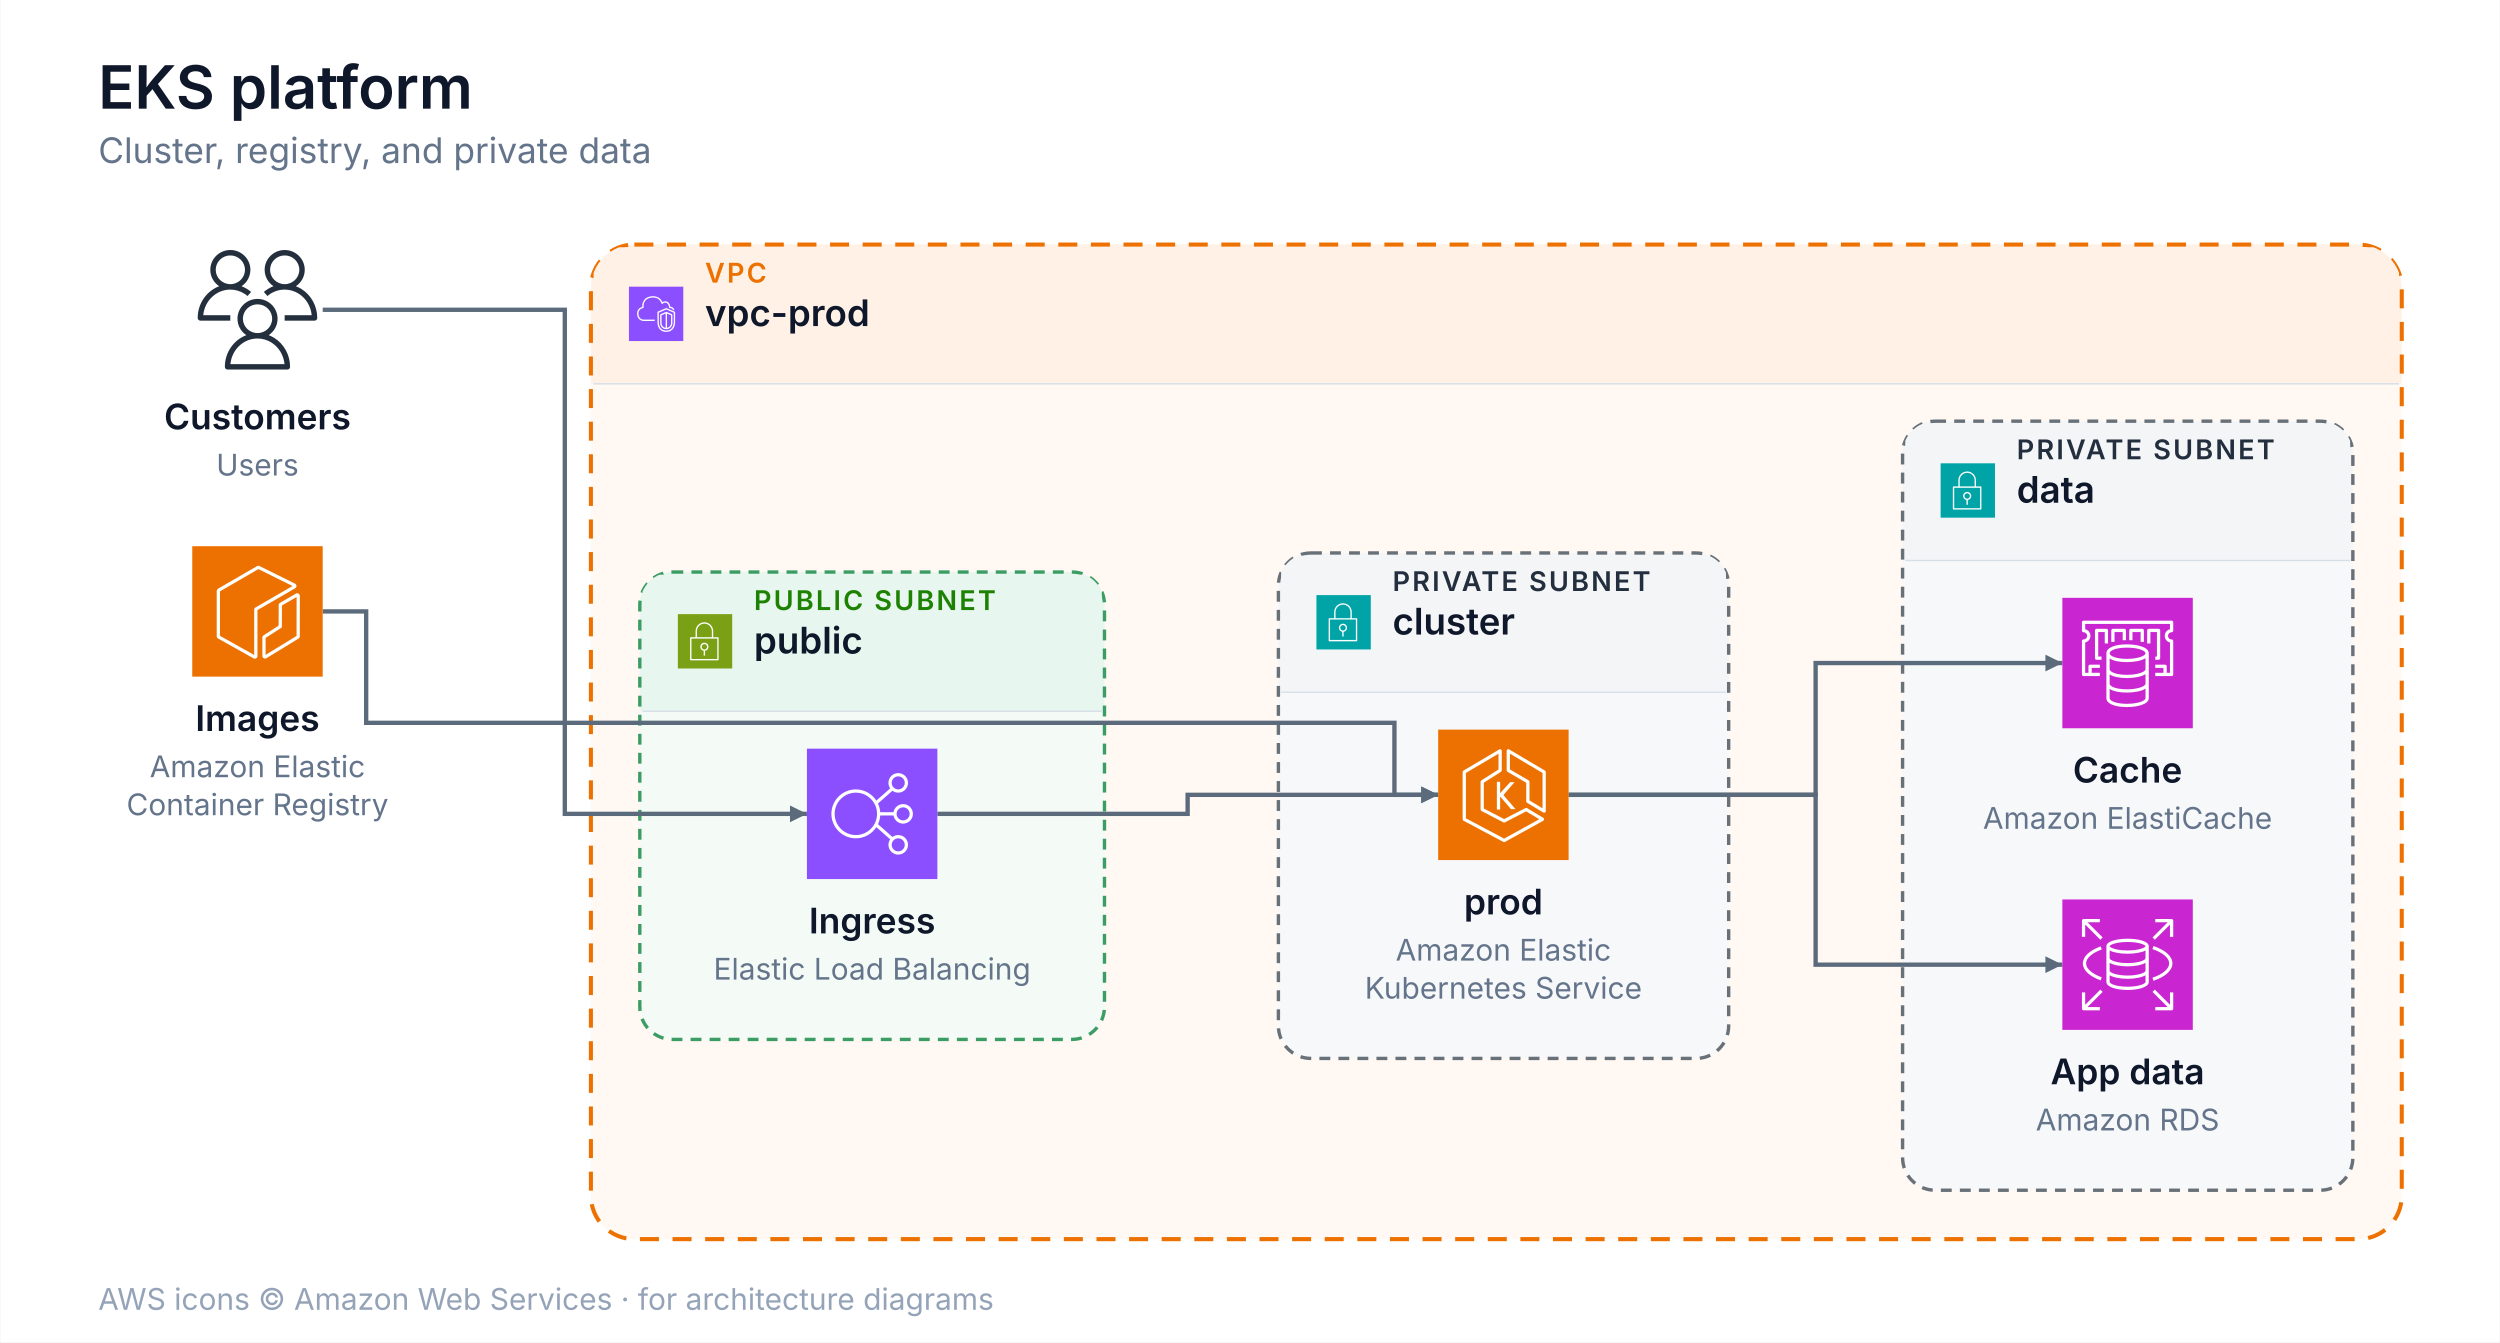
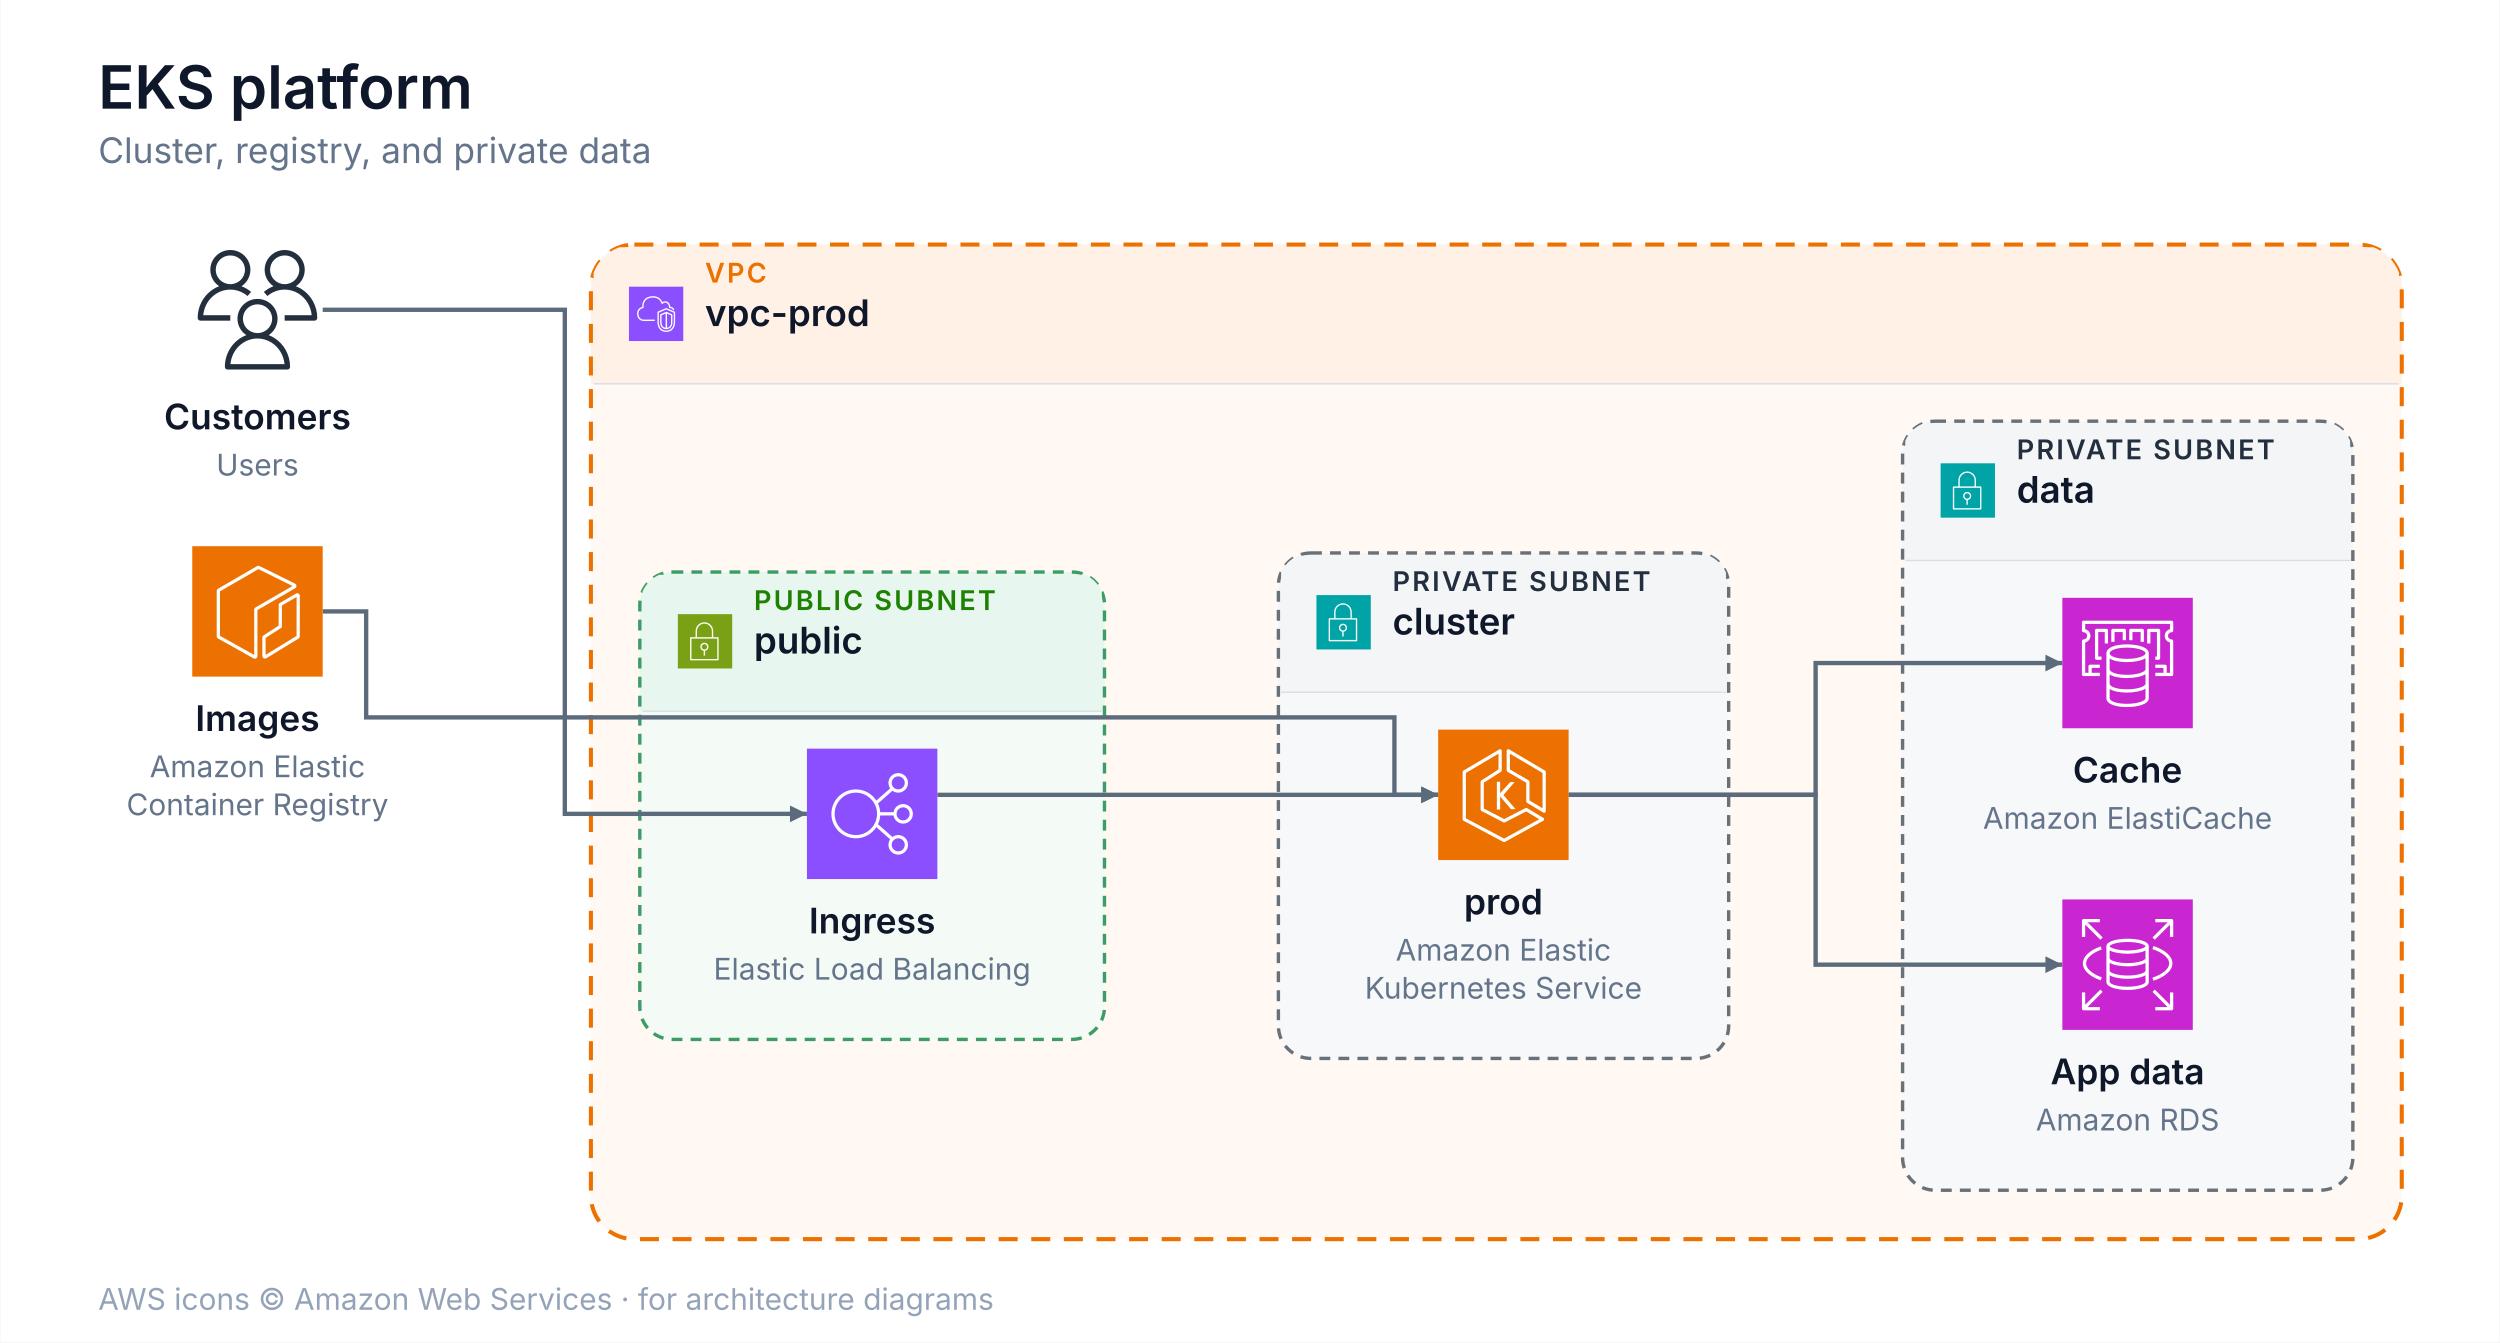
<svg xmlns="http://www.w3.org/2000/svg" width="920" height="494" viewBox="0 0 919.7 494.0" role="img" text-rendering="optimizeLegibility">
  <rect width="100%" height="100%" fill="#FFFFFF" />
  <defs>
    <marker id="arrow-5C6B7C" viewBox="0 0 10 10" refX="8.6" refY="5" markerWidth="8" markerHeight="8" orient="auto-start-reverse" markerUnits="userSpaceOnUse">
      <path d="M0.8 1.15 L8.6 5 L0.8 8.85 Z" fill="#5C6B7C" />
    </marker>
    <clipPath id="clip1">
      <rect x="217.3" y="90.0" width="666.4" height="366.0" rx="16" />
    </clipPath>
    <clipPath id="clip2">
      <rect x="235.3" y="210.5" width="171.0" height="172.0" rx="12" />
    </clipPath>
    <clipPath id="clip3">
      <rect x="470.3" y="203.5" width="165.7" height="186.0" rx="12" />
    </clipPath>
    <clipPath id="clip4">
      <rect x="700.0" y="155.0" width="165.7" height="283.0" rx="12" />
    </clipPath>
  </defs>
  <g clip-path="url(#clip1)">
    <rect x="217.3" y="90.0" width="666.4" height="366.0" fill="#FFF8F3" />
    <rect x="217.3" y="90.0" width="666.4" height="51.0" fill="#FFF1E6" />
  </g>
  <rect x="217.3" y="90.0" width="666.4" height="366.0" rx="16" ry="16" fill="none" stroke="#ED7100" stroke-width="1.5" stroke-dasharray="7 5" />
  <line x1="218.3" y1="141.0" x2="882.7" y2="141.0" stroke="#D6DEE8" stroke-width="1" />
  <g clip-path="url(#clip2)">
    <rect x="235.3" y="210.5" width="171.0" height="172.0" fill="#F4FBF7" />
    <rect x="235.3" y="210.5" width="171.0" height="51.0" fill="#E7F6EE" />
  </g>
  <rect x="235.3" y="210.5" width="171.0" height="172.0" rx="12" ry="12" fill="none" stroke="#3C9D64" stroke-width="1.25" stroke-dasharray="4 3" />
  <line x1="236.3" y1="261.5" x2="405.3" y2="261.5" stroke="#D6DEE8" stroke-width="1" />
  <g clip-path="url(#clip3)">
    <rect x="470.3" y="203.5" width="165.7" height="186.0" fill="#F7F8FA" />
    <rect x="470.3" y="203.5" width="165.7" height="51.0" fill="#F4F5F7" />
  </g>
  <rect x="470.3" y="203.5" width="165.7" height="186.0" rx="12" ry="12" fill="none" stroke="#687078" stroke-width="1.25" stroke-dasharray="4 3" />
  <line x1="471.3" y1="254.5" x2="635.0" y2="254.5" stroke="#D6DEE8" stroke-width="1" />
  <g clip-path="url(#clip4)">
    <rect x="700.0" y="155.0" width="165.7" height="283.0" fill="#F7F8FA" />
    <rect x="700.0" y="155.0" width="165.7" height="51.0" fill="#F4F5F7" />
  </g>
  <rect x="700.0" y="155.0" width="165.7" height="283.0" rx="12" ry="12" fill="none" stroke="#687078" stroke-width="1.25" stroke-dasharray="4 3" />
  <line x1="701.0" y1="206.0" x2="864.7" y2="206.0" stroke="#D6DEE8" stroke-width="1" />
-   <path d="M 118.6 114.0 L 134.6 114.0 L 207.7 114.0 L 207.7 299.5 L 280.8 299.5 L 296.8 299.5" fill="none" stroke="#5C6B7C" stroke-width="1.6" stroke-linecap="butt" stroke-linejoin="miter" marker-end="url(#arrow-5C6B7C)" />
-   <path d="M 344.8 299.5 L 360.8 299.5 L 436.9 299.5 L 436.9 292.5 L 513.1 292.5 L 529.1 292.5" fill="none" stroke="#5C6B7C" stroke-width="1.6" stroke-linecap="butt" stroke-linejoin="miter" marker-end="url(#arrow-5C6B7C)" />
-   <path d="M 118.6 225.0 L 134.6 225.0 L 134.6 266.0 L 513.0 266.0 L 513.0 292.5 L 529.1 292.5" fill="none" stroke="#5C6B7C" stroke-width="1.6" stroke-linecap="butt" stroke-linejoin="miter" marker-end="url(#arrow-5C6B7C)" />
-   <path d="M 577.1 292.5 L 593.1 292.5 L 668.0 292.5 L 668.0 244.0 L 742.8 244.0 L 758.8 244.0" fill="none" stroke="#5C6B7C" stroke-width="1.6" stroke-linecap="butt" stroke-linejoin="miter" marker-end="url(#arrow-5C6B7C)" />
-   <path d="M 577.1 292.5 L 593.1 292.5 L 668.0 292.5 L 668.0 355.0 L 742.8 355.0 L 758.8 355.0" fill="none" stroke="#5C6B7C" stroke-width="1.6" stroke-linecap="butt" stroke-linejoin="miter" marker-end="url(#arrow-5C6B7C)" />
+   <path d="M 118.6 114.0 L 207.7 114.0 L 207.7 299.5 L 296.8 299.5" fill="none" stroke="#5C6B7C" stroke-width="1.6" stroke-linecap="butt" stroke-linejoin="miter" marker-end="url(#arrow-5C6B7C)" />
+   <path d="M 344.8 292.5 L 529.1 292.5" fill="none" stroke="#5C6B7C" stroke-width="1.6" stroke-linecap="butt" stroke-linejoin="miter" marker-end="url(#arrow-5C6B7C)" />
+   <path d="M 118.6 225.0 L 134.6 225.0 L 134.6 264.0 L 513.0 264.0 L 513.0 292.5 L 529.1 292.5" fill="none" stroke="#5C6B7C" stroke-width="1.6" stroke-linecap="butt" stroke-linejoin="miter" marker-end="url(#arrow-5C6B7C)" />
+   <path d="M 577.1 292.5 L 668.0 292.5 L 668.0 244.0 L 758.8 244.0" fill="none" stroke="#5C6B7C" stroke-width="1.6" stroke-linecap="butt" stroke-linejoin="miter" marker-end="url(#arrow-5C6B7C)" />
+   <path d="M 577.1 292.5 L 668.0 292.5 L 668.0 355.0 L 758.8 355.0" fill="none" stroke="#5C6B7C" stroke-width="1.6" stroke-linecap="butt" stroke-linejoin="miter" marker-end="url(#arrow-5C6B7C)" />
  <g clip-path="url(#clip1)">
    <rect x="218.3" y="91.0" width="664.4" height="50.0" fill="#FFF1E6" />
  </g>
  <svg x="231.3" y="105.5" width="20.0" height="20.0" viewBox="0 0 40 40" preserveAspectRatio="xMidYMid meet" overflow="visible">
    <g id="g5Icon-Architecture-Group_32_Virtual-private-cloud-VPC_32" stroke="none" stroke-width="1" fill="none" fill-rule="evenodd">
      <rect id="g5Rectangle" fill="#8C4FFF" x="0" y="0" width="40" height="40" />
      <path d="M30.971,21.029 L28.027,19.766 L28.027,30.255 C30.572,29.903 30.959,27.287 30.975,27.168 L30.971,21.029 Z M27.027,30.269 L27.027,19.759 L23.992,21.032 L23.992,27.233 C24.005,27.287 24.437,30 27.027,30.269 L27.027,30.269 Z M27.333,18.547 C27.457,18.494 27.599,18.495 27.724,18.548 L31.668,20.24 C31.852,20.319 31.971,20.499 31.971,20.699 L31.971,27.233 C31.788,28.68 30.614,31.296 27.444,31.296 C24.369,31.296 23.19,28.684 22.996,27.302 L22.992,20.699 C22.992,20.498 23.113,20.316 23.298,20.238 L27.333,18.547 Z M32.983,19.184 L27.522,16.778 L21.992,19.105 L21.992,26.233 C21.991,26.275 21.938,29.101 23.649,30.856 C24.566,31.797 25.843,32.275 27.444,32.275 C29.046,32.275 30.331,31.796 31.263,30.853 C32.998,29.095 32.983,26.268 32.983,26.24 L32.983,19.184 Z M31.98,31.55 C30.853,32.694 29.326,33.275 27.444,33.275 C25.56,33.275 24.04,32.694 22.927,31.548 C20.922,29.485 20.988,26.351 20.992,26.219 L20.992,18.773 C20.992,18.572 21.112,18.39 21.297,18.312 L27.332,15.772 C27.459,15.72 27.603,15.719 27.728,15.776 L33.684,18.401 C33.866,18.481 33.983,18.66 33.983,18.858 L33.983,26.233 C33.985,26.358 34.01,29.488 31.98,31.55 L31.98,31.55 Z M10.992,24.236 L18.992,24.236 L18.992,25.236 L10.992,25.236 C8.181,25.236 6.181,23.22 6.013,20.22 C6.001,20.109 6,19.975 6,19.841 C6,17.332 7.318,15.618 9.817,14.862 C9.798,14.635 9.785,14.396 9.785,14.215 C9.785,11.299 11.362,8.77 13.802,7.77 C17.1,6.422 20.844,6.876 22.908,8.874 C23.653,9.598 24.232,10.416 24.668,11.359 C25.277,10.909 26.068,10.698 27.017,10.745 C28.797,10.835 30.166,12.458 30.45,14.752 C31.948,14.876 32.935,15.635 33.46,17.06 L32.523,17.406 C32.095,16.249 31.315,15.733 29.992,15.733 C29.727,15.733 29.508,15.527 29.492,15.263 C29.354,12.925 28.086,11.8 26.966,11.744 C26.021,11.691 25.321,11.963 24.887,12.535 C24.776,12.68 24.602,12.752 24.414,12.728 C24.234,12.7 24.082,12.577 24.019,12.405 C23.615,11.302 23.024,10.382 22.212,9.591 C20.424,7.861 17.122,7.492 14.181,8.696 C12.118,9.541 10.785,11.707 10.785,14.215 C10.785,14.488 10.82,14.911 10.851,15.174 C10.881,15.425 10.72,15.658 10.475,15.718 C8.169,16.29 7,17.677 7,19.841 C7,19.942 6.999,20.042 7.009,20.143 C7.15,22.638 8.712,24.236 10.992,24.236 L10.992,24.236 Z" id="g5Fill-1" fill="#FFFFFF" />
    </g>
  </svg>
  <text x="259.3" y="104.0" fill="#ED7100" font-family="&quot;Segoe UI&quot;, Inter, &quot;Helvetica Neue&quot;, Arial, sans-serif" font-size="10" font-weight="600" letter-spacing="0.08em">VPC</text>
  <text x="259.3" y="120.0" fill="#0F172A" font-family="&quot;Segoe UI&quot;, Inter, &quot;Helvetica Neue&quot;, Arial, sans-serif" font-size="13.5" font-weight="600">vpc-prod</text>
  <g clip-path="url(#clip2)">
    <rect x="236.3" y="211.5" width="169.0" height="50.0" fill="#E7F6EE" />
  </g>
  <svg x="249.3" y="226.0" width="20.0" height="20.0" viewBox="0 0 40 40" preserveAspectRatio="xMidYMid meet" overflow="visible">
    <g id="g6Icon-Architecture-Group_32_Public-subnet_32" stroke="none" stroke-width="1" fill="none" fill-rule="evenodd">
      <rect id="g6Rectangle" fill="#7AA116" x="0" y="0" width="40" height="40" />
      <path d="M19.536,22.049 C20.642,22.049 21.542,22.948 21.542,24.054 C21.542,25.16 20.642,26.06 19.536,26.06 C18.43,26.06 17.53,25.16 17.53,24.054 C17.53,22.948 18.43,22.049 19.536,22.049 L19.536,22.049 Z M19.012,27.007 L19.012,30.501 L20.012,30.501 L20.012,27.012 C21.442,26.782 22.542,25.549 22.542,24.054 C22.542,22.397 21.193,21.049 19.536,21.049 C17.879,21.049 16.53,22.397 16.53,24.054 C16.53,25.532 17.604,26.757 19.012,27.007 L19.012,27.007 Z M10,33.014 L29.012,33.014 L29.012,18 L10,18 L10,33.014 Z M14.046,12.484 C14.046,9.46 16.506,7 19.529,7 C22.553,7 25.012,9.46 25.012,12.484 L25.012,17 L14.046,17 L14.046,12.484 Z M29.512,17 L26.012,17 L26.012,12.484 C26.012,8.908 23.103,6 19.529,6 C15.954,6 13.046,8.908 13.046,12.484 L13.046,17 L9.5,17 C9.223,17 9,17.224 9,17.5 L9,33.514 C9,33.79 9.223,34.014 9.5,34.014 L29.512,34.014 C29.788,34.014 30.012,33.79 30.012,33.514 L30.012,17.5 C30.012,17.224 29.788,17 29.512,17 L29.512,17 Z" id="g6Fill-1" fill="#FFFFFF" />
    </g>
  </svg>
  <text x="277.3" y="224.5" fill="#1D8102" font-family="&quot;Segoe UI&quot;, Inter, &quot;Helvetica Neue&quot;, Arial, sans-serif" font-size="10" font-weight="600" letter-spacing="0.08em">PUBLIC SUBNET</text>
  <text x="277.3" y="240.5" fill="#0F172A" font-family="&quot;Segoe UI&quot;, Inter, &quot;Helvetica Neue&quot;, Arial, sans-serif" font-size="13.5" font-weight="600">public</text>
  <g clip-path="url(#clip3)">
    <rect x="471.3" y="204.5" width="163.7" height="50.0" fill="#F4F5F7" />
  </g>
  <svg x="484.3" y="219.0" width="20.0" height="20.0" viewBox="0 0 40 40" preserveAspectRatio="xMidYMid meet" overflow="visible">
    <g id="g7Icon-Architecture-Group_32_Private-subnet_32" stroke="none" stroke-width="1" fill="none" fill-rule="evenodd">
      <rect id="g7Rectangle" fill="#00A4A6" x="0" y="0" width="40" height="40" />
      <path d="M19.536,22.049 C20.642,22.049 21.542,22.948 21.542,24.054 C21.542,25.16 20.642,26.06 19.536,26.06 C18.43,26.06 17.53,25.16 17.53,24.054 C17.53,22.948 18.43,22.049 19.536,22.049 L19.536,22.049 Z M19.012,27.007 L19.012,30.501 L20.012,30.501 L20.012,27.012 C21.442,26.782 22.542,25.549 22.542,24.054 C22.542,22.397 21.193,21.049 19.536,21.049 C17.879,21.049 16.53,22.397 16.53,24.054 C16.53,25.532 17.604,26.757 19.012,27.007 L19.012,27.007 Z M10,33.014 L29.012,33.014 L29.012,18 L10,18 L10,33.014 Z M14.046,12.484 C14.046,9.46 16.506,7 19.529,7 C22.553,7 25.012,9.46 25.012,12.484 L25.012,17 L14.046,17 L14.046,12.484 Z M29.512,17 L26.012,17 L26.012,12.484 C26.012,8.908 23.103,6 19.529,6 C15.954,6 13.046,8.908 13.046,12.484 L13.046,17 L9.5,17 C9.223,17 9,17.224 9,17.5 L9,33.514 C9,33.79 9.223,34.014 9.5,34.014 L29.512,34.014 C29.788,34.014 30.012,33.79 30.012,33.514 L30.012,17.5 C30.012,17.224 29.788,17 29.512,17 L29.512,17 Z" id="g7Fill-1" fill="#FFFFFF" />
    </g>
  </svg>
  <text x="512.3" y="217.5" fill="#232F3E" font-family="&quot;Segoe UI&quot;, Inter, &quot;Helvetica Neue&quot;, Arial, sans-serif" font-size="10" font-weight="600" letter-spacing="0.08em">PRIVATE SUBNET</text>
  <text x="512.3" y="233.5" fill="#0F172A" font-family="&quot;Segoe UI&quot;, Inter, &quot;Helvetica Neue&quot;, Arial, sans-serif" font-size="13.5" font-weight="600">cluster</text>
  <g clip-path="url(#clip4)">
    <rect x="701.0" y="156.0" width="163.7" height="50.0" fill="#F4F5F7" />
  </g>
  <svg x="714.0" y="170.5" width="20.0" height="20.0" viewBox="0 0 40 40" preserveAspectRatio="xMidYMid meet" overflow="visible">
    <g id="g8Icon-Architecture-Group_32_Private-subnet_32" stroke="none" stroke-width="1" fill="none" fill-rule="evenodd">
      <rect id="g8Rectangle" fill="#00A4A6" x="0" y="0" width="40" height="40" />
      <path d="M19.536,22.049 C20.642,22.049 21.542,22.948 21.542,24.054 C21.542,25.16 20.642,26.06 19.536,26.06 C18.43,26.06 17.53,25.16 17.53,24.054 C17.53,22.948 18.43,22.049 19.536,22.049 L19.536,22.049 Z M19.012,27.007 L19.012,30.501 L20.012,30.501 L20.012,27.012 C21.442,26.782 22.542,25.549 22.542,24.054 C22.542,22.397 21.193,21.049 19.536,21.049 C17.879,21.049 16.53,22.397 16.53,24.054 C16.53,25.532 17.604,26.757 19.012,27.007 L19.012,27.007 Z M10,33.014 L29.012,33.014 L29.012,18 L10,18 L10,33.014 Z M14.046,12.484 C14.046,9.46 16.506,7 19.529,7 C22.553,7 25.012,9.46 25.012,12.484 L25.012,17 L14.046,17 L14.046,12.484 Z M29.512,17 L26.012,17 L26.012,12.484 C26.012,8.908 23.103,6 19.529,6 C15.954,6 13.046,8.908 13.046,12.484 L13.046,17 L9.5,17 C9.223,17 9,17.224 9,17.5 L9,33.514 C9,33.79 9.223,34.014 9.5,34.014 L29.512,34.014 C29.788,34.014 30.012,33.79 30.012,33.514 L30.012,17.5 C30.012,17.224 29.788,17 29.512,17 L29.512,17 Z" id="g8Fill-1" fill="#FFFFFF" />
    </g>
  </svg>
  <text x="742.0" y="169.0" fill="#232F3E" font-family="&quot;Segoe UI&quot;, Inter, &quot;Helvetica Neue&quot;, Arial, sans-serif" font-size="10" font-weight="600" letter-spacing="0.08em">PRIVATE SUBNET</text>
  <text x="742.0" y="185.0" fill="#0F172A" font-family="&quot;Segoe UI&quot;, Inter, &quot;Helvetica Neue&quot;, Arial, sans-serif" font-size="13.5" font-weight="600">data</text>
  <svg x="70.6" y="90.0" width="48.0" height="48.0" viewBox="0 0 48 48" preserveAspectRatio="xMidYMid meet" overflow="visible">
    <g id="n9Icon-Resource_General-Resource_Res_Users_48" stroke="none" stroke-width="1" fill="none" fill-rule="evenodd">
      <path d="M28.639,9.286 C28.639,6.371 31.052,4 34.019,4 C36.985,4 39.397,6.371 39.397,9.286 C39.397,12.201 36.985,14.572 34.019,14.572 C31.052,14.572 28.639,12.201 28.639,9.286 L28.639,9.286 Z M40.163,16.334 C39.516,15.932 38.833,15.6 38.128,15.333 C40.098,14.023 41.397,11.802 41.397,9.286 C41.397,5.269 38.087,2 34.019,2 C29.95,2 26.639,5.269 26.639,9.286 C26.639,11.796 27.932,14.014 29.895,15.325 C28.614,15.808 27.41,16.515 26.349,17.425 L27.652,18.943 C29.434,17.414 31.689,16.572 34,16.572 C35.802,16.572 37.569,17.077 39.109,18.033 C41.849,19.735 43.647,22.725 43.953,26 L34,26 L34,28 L45,28 C45.553,28 46,27.553 46,27 C46,22.657 43.764,18.57 40.163,16.334 L40.163,16.334 Z M8.639,9.286 C8.639,6.371 11.052,4 14.019,4 C16.985,4 19.397,6.371 19.397,9.286 C19.397,12.201 16.985,14.572 14.019,14.572 C11.052,14.572 8.639,12.201 8.639,9.286 L8.639,9.286 Z M14,26 L4.046,26 C4.53,20.717 8.81,16.572 14,16.572 C15.802,16.572 17.569,17.077 19.109,18.033 C19.541,18.302 19.958,18.608 20.349,18.943 L21.652,17.426 C21.184,17.024 20.684,16.657 20.163,16.334 C19.516,15.932 18.833,15.6 18.128,15.333 C20.098,14.023 21.397,11.802 21.397,9.286 C21.397,5.269 18.087,2 14.019,2 C9.95,2 6.639,5.269 6.639,9.286 C6.639,11.801 7.937,14.023 9.907,15.332 C5.302,17.071 2,21.638 2,27 C2,27.553 2.448,28 3,28 L14,28 L14,26 Z M14.046,44 C14.53,38.717 18.81,34.572 24,34.572 C25.802,34.572 27.569,35.077 29.109,36.033 C31.849,37.735 33.647,40.725 33.953,44 L14.046,44 Z M18.639,27.286 C18.639,24.371 21.052,22 24.019,22 C26.985,22 29.397,24.371 29.397,27.286 C29.397,30.201 26.985,32.572 24.019,32.572 C21.052,32.572 18.639,30.201 18.639,27.286 L18.639,27.286 Z M30.163,34.334 C29.516,33.932 28.833,33.6 28.128,33.333 C30.098,32.023 31.397,29.802 31.397,27.286 C31.397,23.269 28.087,20 24.019,20 C19.95,20 16.639,23.269 16.639,27.286 C16.639,29.801 17.937,32.023 19.907,33.332 C15.302,35.071 12,39.638 12,45 C12,45.553 12.448,46 13,46 L35,46 C35.553,46 36,45.553 36,45 C36,40.657 33.764,36.57 30.163,34.334 L30.163,34.334 Z" id="n9Fill-1" fill="#242F3E" />
    </g>
  </svg>
  <text x="94.6" y="158.0" text-anchor="middle" fill="#0F172A" font-family="&quot;Segoe UI&quot;, Inter, &quot;Helvetica Neue&quot;, Arial, sans-serif" font-size="13" font-weight="600">Customers</text>
  <text x="94.6" y="175.0" text-anchor="middle" fill="#64748B" font-family="&quot;Segoe UI&quot;, Inter, &quot;Helvetica Neue&quot;, Arial, sans-serif" font-size="11">Users</text>
  <svg x="70.6" y="201.0" width="48.0" height="48.0" viewBox="0 0 80 80" preserveAspectRatio="xMidYMid meet" overflow="visible">
    <g id="n10Icon-Architecture_64_Arch_Amazon-Elastic-Container-Registry_64" stroke="none" stroke-width="1" fill="none" fill-rule="evenodd">
      <g id="n10Icon-Architecture-BG_64_Compute" fill="#ED7100">
        <rect id="n10Rectangle" x="0" y="0" width="80" height="80" />
      </g>
      <path d="M38.788,37.578 C38.293,37.866 37.986,38.4 37.986,38.974 L37.986,66.72 L16.999,54.984 L16.999,27.708 L40.557,14.059 L61.485,24.428 L38.788,37.578 Z M63.92,24.402 C63.92,23.828 63.613,23.292 63.06,22.975 L41.346,12.215 C40.851,11.929 40.235,11.928 39.74,12.216 L15.802,26.084 C15.308,26.372 15,26.906 15,27.48 L15,55.216 C15,55.789 15.308,56.324 15.817,56.62 L37.574,68.785 C37.822,68.929 38.101,69 38.378,69 C38.655,69 38.934,68.929 39.181,68.785 C39.677,68.499 39.984,67.964 39.984,67.389 L39.984,39.201 L63.118,25.798 C63.613,25.511 63.92,24.977 63.92,24.402 L63.92,24.402 Z M63.969,55.047 L44.981,66.661 L44.981,56.262 L54.882,49.873 L54.95,49.424 C54.968,49.307 54.975,49.307 54.975,48.766 L55.006,36.36 L64,31.148 L63.969,55.047 Z M65.197,29.072 C64.7,28.782 64.084,28.783 63.589,29.072 L54.014,34.618 C53.714,34.782 53.008,35.166 53.008,35.958 L52.976,48.717 L43.851,54.606 C43.306,54.931 42.982,55.445 42.982,55.989 L42.982,67.308 C42.982,67.875 43.287,68.391 43.798,68.687 C44.065,68.841 44.362,68.919 44.657,68.919 C44.948,68.919 45.239,68.845 45.502,68.692 L65.168,56.664 C65.662,56.376 65.968,55.842 65.968,55.271 L66,30.466 C66,29.893 65.692,29.358 65.197,29.072 L65.197,29.072 Z" id="n10Amazon-Elastic-Container-Registry_Icon_64_Squid" fill="#FFFFFF" />
    </g>
  </svg>
  <text x="94.6" y="269.0" text-anchor="middle" fill="#0F172A" font-family="&quot;Segoe UI&quot;, Inter, &quot;Helvetica Neue&quot;, Arial, sans-serif" font-size="13" font-weight="600">Images</text>
  <text x="94.6" y="286.0" text-anchor="middle" fill="#64748B" font-family="&quot;Segoe UI&quot;, Inter, &quot;Helvetica Neue&quot;, Arial, sans-serif" font-size="11">Amazon Elastic</text>
  <text x="94.6" y="300.0" text-anchor="middle" fill="#64748B" font-family="&quot;Segoe UI&quot;, Inter, &quot;Helvetica Neue&quot;, Arial, sans-serif" font-size="11">Container Registry</text>
  <svg x="296.8" y="275.5" width="48.0" height="48.0" viewBox="0 0 80 80" preserveAspectRatio="xMidYMid meet" overflow="visible">
    <g id="n11Icon-Architecture_64_Arch_Elastic-Load-Balancing_64" stroke="none" stroke-width="1" fill="none" fill-rule="evenodd">
      <g id="n11Icon-Architecture-BG_64_Networking-Content-Delivery" fill="#8C4FFF">
        <rect id="n11Rectangle" x="0" y="0" width="80" height="80" />
      </g>
      <path d="M30,53 C22.832,53 17,47.168 17,40 C17,32.832 22.832,27 30,27 C37.168,27 43,32.832 43,40 C43,47.168 37.168,53 30,53 M60,59 C60,61.206 58.206,63 56,63 C53.794,63 52,61.206 52,59 C52,56.794 53.794,55 56,55 C58.206,55 60,56.794 60,59 M56,17 C58.206,17 60,18.794 60,21 C60,23.206 58.206,25 56,25 C53.794,25 52,23.206 52,21 C52,18.794 53.794,17 56,17 M59,36 C61.206,36 63,37.794 63,40 C63,42.206 61.206,44 59,44 C56.794,44 55,42.206 55,40 C55,37.794 56.794,36 59,36 M44.949,41 L53.09,41 C53.568,43.833 56.033,46 59,46 C62.309,46 65,43.309 65,40 C65,36.691 62.309,34 59,34 C56.033,34 53.568,36.167 53.09,39 L44.949,39 C44.823,37.099 44.344,35.297 43.572,33.654 L52.446,25.823 C53.442,26.559 54.669,27 56,27 C59.309,27 62,24.309 62,21 C62,17.691 59.309,15 56,15 C52.691,15 50,17.691 50,21 C50,22.256 50.389,23.421 51.051,24.386 L42.581,31.859 C39.904,27.738 35.271,25 30,25 C21.729,25 15,31.729 15,40 C15,48.271 21.729,55 30,55 C35.271,55 39.904,52.262 42.581,48.141 L51.051,55.614 C50.389,56.579 50,57.744 50,59 C50,62.309 52.691,65 56,65 C59.309,65 62,62.309 62,59 C62,55.691 59.309,53 56,53 C54.669,53 53.442,53.441 52.446,54.177 L43.572,46.346 C44.344,44.703 44.823,42.901 44.949,41" id="n11Elastic-Load-Balancing_Icon_64_Squid" fill="#FFFFFF" />
    </g>
  </svg>
  <text x="320.8" y="343.5" text-anchor="middle" fill="#0F172A" font-family="&quot;Segoe UI&quot;, Inter, &quot;Helvetica Neue&quot;, Arial, sans-serif" font-size="13" font-weight="600">Ingress</text>
  <text x="320.8" y="360.5" text-anchor="middle" fill="#64748B" font-family="&quot;Segoe UI&quot;, Inter, &quot;Helvetica Neue&quot;, Arial, sans-serif" font-size="11">Elastic Load Balancing</text>
  <svg x="529.1" y="268.5" width="48.0" height="48.0" viewBox="0 0 80 80" preserveAspectRatio="xMidYMid meet" overflow="visible">
    <g id="n12Icon-Architecture_64_Arch_Amazon-Elastic-Kubernetes-Service_64" stroke="none" stroke-width="1" fill="none" fill-rule="evenodd">
      <g id="n12Icon-Architecture-BG_64_Compute" fill="#ED7100">
        <rect id="n12Rectangle" x="0" y="0" width="80" height="80" />
      </g>
      <path d="M46.842,32.199 L40.013,40.12 L47.441,48.784 L44.669,48.784 L38,41 L38,49 L36,49 L36,32 L38,32 L38,39 L44.181,32.199 L46.842,32.199 Z M64,48.234 L56,43.433 L56,32 C56,31.644 55.812,31.315 55.504,31.136 L44,24.426 L44,14.752 L64,26.571 L64,48.234 Z M65.509,25.139 L43.509,12.139 C43.199,11.956 42.818,11.954 42.504,12.131 C42.193,12.309 42,12.641 42,13 L42,25 C42,25.355 42.189,25.684 42.496,25.864 L54,32.574 L54,44 C54,44.351 54.185,44.677 54.486,44.857 L64.486,50.857 C64.644,50.952 64.822,51 65,51 C65.17,51 65.34,50.957 65.493,50.87 C65.807,50.693 66,50.36 66,50 L66,26 C66,25.646 65.814,25.319 65.509,25.139 L65.509,25.139 Z M40.445,66.863 L17,54.399 L17,26.571 L37,14.752 L37,24.451 L26.463,31.156 C26.175,31.34 26,31.658 26,32 L26,49 C26,49.373 26.208,49.715 26.538,49.887 L39.991,56.887 C40.28,57.037 40.624,57.038 40.912,56.888 L53.964,50.144 L61.996,54.964 L40.445,66.863 Z M64.515,54.142 L54.515,48.142 C54.217,47.964 53.849,47.952 53.541,48.112 L40.455,54.873 L28,48.393 L28,32.549 L38.537,25.844 C38.825,25.66 39,25.342 39,25 L39,13 C39,12.641 38.808,12.309 38.496,12.131 C38.184,11.954 37.802,11.956 37.491,12.139 L15.491,25.139 C15.187,25.319 15,25.646 15,26 L15,55 C15,55.369 15.204,55.709 15.53,55.883 L39.984,68.883 C40.131,68.961 40.292,69 40.453,69 C40.62,69 40.786,68.958 40.937,68.875 L64.484,55.875 C64.797,55.702 64.993,55.375 65,55.018 C65.006,54.66 64.821,54.326 64.515,54.142 L64.515,54.142 Z" id="n12Amazon-Elastic-Kubernetes-Service_Icon_64_Squid" fill="#FFFFFF" />
    </g>
  </svg>
  <text x="553.1" y="336.5" text-anchor="middle" fill="#0F172A" font-family="&quot;Segoe UI&quot;, Inter, &quot;Helvetica Neue&quot;, Arial, sans-serif" font-size="13" font-weight="600">prod</text>
  <text x="553.1" y="353.5" text-anchor="middle" fill="#64748B" font-family="&quot;Segoe UI&quot;, Inter, &quot;Helvetica Neue&quot;, Arial, sans-serif" font-size="11">Amazon Elastic</text>
  <text x="553.1" y="367.5" text-anchor="middle" fill="#64748B" font-family="&quot;Segoe UI&quot;, Inter, &quot;Helvetica Neue&quot;, Arial, sans-serif" font-size="11">Kubernetes Service</text>
  <svg x="758.8" y="220.0" width="48.0" height="48.0" viewBox="0 0 80 80" preserveAspectRatio="xMidYMid meet" overflow="visible">
    <g id="n13Icon-Architecture_64_Arch_Amazon-ElastiCache_64" stroke="none" stroke-width="1" fill="none" fill-rule="evenodd">
      <g id="n13Icon-Architecture-BG_64_Database" fill="#C925D1">
        <rect id="n13Rectangle" x="0" y="0" width="80" height="80" />
      </g>
      <path d="M51,61.555 L51,55.703 C48.466,57.34 43.904,58.113 39.556,58.113 C34.816,58.113 31.121,57.286 29,55.868 L29,61.555 C29,63.249 32.948,65 39.556,65 C46.3,65 51,63.185 51,61.555 L51,61.555 Z M39.556,49.22 C34.816,49.22 31.121,48.394 29,46.976 L29,52.687 C29.031,54.374 32.973,56.113 39.556,56.113 C46.279,56.113 50.969,54.309 51,52.683 L51,46.81 C48.466,48.448 43.904,49.22 39.556,49.22 L39.556,49.22 Z M51,43.791 L51,37.029 C48.466,38.666 43.904,39.439 39.556,39.439 C34.816,39.439 31.121,38.613 29,37.195 L29,43.795 C29.031,45.482 32.973,47.22 39.556,47.22 C46.279,47.22 50.969,45.416 51,43.791 L51,43.791 Z M28.997,33.993 C28.997,33.996 28.998,33.999 28.998,34.002 L29,34.002 L29,34.013 C29.031,35.7 32.973,37.439 39.556,37.439 C46.898,37.439 50.969,35.417 51,34.01 L51,34.002 L51.002,34.002 C51.002,33.999 51.003,33.996 51.003,33.993 C51.003,32.585 46.927,30.547 39.556,30.547 C32.946,30.547 28.997,32.299 28.997,33.993 L28.997,33.993 Z M53,34.018 L53,43.774 L53.003,43.774 C53.003,43.783 53,43.79 53,43.799 L53,52.667 L53.003,52.667 C53.003,52.676 53,52.683 53,52.692 L53,61.555 C53,65.297 46.031,67 39.556,67 C31.929,67 27,64.863 27,61.555 L27,52.698 C27,52.687 26.997,52.678 26.997,52.667 L27,52.667 L27,43.805 C27,43.795 26.997,43.785 26.997,43.774 L27,43.774 L27,34.024 C27,34.013 26.997,34.004 26.997,33.993 C26.997,30.685 31.927,28.546 39.556,28.546 C46.032,28.546 53.003,30.251 53.003,33.993 C53.003,34.002 53,34.009 53,34.018 L53,34.018 Z M67,21.121 C67.553,21.121 68,20.673 68,20.121 L68,15 C68,14.447 67.553,14 67,14 L13,14 C12.447,14 12,14.447 12,15 L12,20.121 C12,20.673 12.447,21.121 13,21.121 C14.221,21.121 15.214,22.108 15.214,23.321 C15.214,24.534 14.221,25.521 13,25.521 C12.447,25.521 12,25.969 12,26.521 L12,47.003 C12,47.555 12.447,48.003 13,48.003 L23,48.003 L23,46.003 L18,46.003 L18,43.003 L23,43.003 L23,41.003 L17,41.003 C16.447,41.003 16,41.45 16,42.003 L16,46.003 L14,46.003 L14,27.401 C15.843,26.952 17.214,25.293 17.214,23.321 C17.214,21.348 15.843,19.689 14,19.239 L14,16 L66,16 L66,19.239 C64.157,19.689 62.786,21.348 62.786,23.321 C62.786,25.293 64.157,26.952 66,27.401 L66,46.003 L64,46.003 L64,42.003 C64,41.45 63.553,41.003 63,41.003 L57,41.003 L57,43.003 L62,43.003 L62,46.003 L57,46.003 L57,48.003 L67,48.003 C67.553,48.003 68,47.555 68,47.003 L68,26.521 C68,25.969 67.553,25.521 67,25.521 C65.779,25.521 64.786,24.534 64.786,23.321 C64.786,22.108 65.779,21.121 67,21.121 L67,21.121 Z M28,28.001 L28,20.001 C28,19.448 27.553,19 27,19 L21,19 C20.447,19 20,19.448 20,20.001 L20,37.002 C20,37.554 20.447,38.002 21,38.002 L24,38.002 L24,36.002 L22,36.002 L22,21.001 L26,21.001 L26,28.001 L28,28.001 Z M58,36.002 L57,36.002 L57,38.002 L59,38.002 C59.553,38.002 60,37.554 60,37.002 L60,20.001 C60,19.448 59.553,19 59,19 L53,19 C52.447,19 52,19.448 52,20.001 L52,28.001 L54,28.001 L54,21.001 L58,21.001 L58,36.002 Z M50,27.001 L50,20.001 C50,19.448 49.553,19 49,19 L42,19 C41.447,19 41,19.448 41,20.001 L41,26.001 L43,26.001 L43,21.001 L48,21.001 L48,27.001 L50,27.001 Z M37,26.001 L37,21.001 L32,21.001 L32,27.001 L30,27.001 L30,20.001 C30,19.448 30.447,19 31,19 L38,19 C38.553,19 39,19.448 39,20.001 L39,26.001 L37,26.001 Z" id="n13Amazon-ElastiCache_Icon_64_Squid" fill="#FFFFFF" />
    </g>
  </svg>
  <text x="782.8" y="288.0" text-anchor="middle" fill="#0F172A" font-family="&quot;Segoe UI&quot;, Inter, &quot;Helvetica Neue&quot;, Arial, sans-serif" font-size="13" font-weight="600">Cache</text>
  <text x="782.8" y="305.0" text-anchor="middle" fill="#64748B" font-family="&quot;Segoe UI&quot;, Inter, &quot;Helvetica Neue&quot;, Arial, sans-serif" font-size="11">Amazon ElastiCache</text>
  <svg x="758.8" y="331.0" width="48.0" height="48.0" viewBox="0 0 80 80" preserveAspectRatio="xMidYMid meet" overflow="visible">
    <g id="n14Icon-Architecture_64_Arch_Amazon-RDS_64" stroke="none" stroke-width="1" fill="none" fill-rule="evenodd">
      <g id="n14Icon-Architecture-BG_64_Database" fill="#C925D1">
        <rect id="n14Rectangle" x="0" y="0" width="80" height="80" />
      </g>
      <path d="M15.414,14 L24.707,23.293 L23.293,24.707 L14,15.414 L14,23 L12,23 L12,13 C12,12.448 12.447,12 13,12 L23,12 L23,14 L15.414,14 Z M68,13 L68,23 L66,23 L66,15.414 L56.707,24.707 L55.293,23.293 L64.586,14 L57,14 L57,12 L67,12 C67.553,12 68,12.448 68,13 L68,13 Z M66,57 L68,57 L68,67 C68,67.552 67.553,68 67,68 L57,68 L57,66 L64.586,66 L55.293,56.707 L56.707,55.293 L66,64.586 L66,57 Z M65.5,39.213 C65.5,35.894 61.668,32.615 55.25,30.442 L55.891,28.548 C63.268,31.045 67.5,34.932 67.5,39.213 C67.5,43.495 63.268,47.383 55.89,49.879 L55.249,47.984 C61.668,45.812 65.5,42.534 65.5,39.213 L65.5,39.213 Z M14.556,39.213 C14.556,42.393 18.143,45.585 24.152,47.753 L23.473,49.634 C16.535,47.131 12.556,43.333 12.556,39.213 C12.556,35.094 16.535,31.296 23.473,28.792 L24.152,30.673 C18.143,32.842 14.556,36.034 14.556,39.213 L14.556,39.213 Z M24.707,56.707 L15.414,66 L23,66 L23,68 L13,68 C12.447,68 12,67.552 12,67 L12,57 L14,57 L14,64.586 L23.293,55.293 L24.707,56.707 Z M40,31.286 C32.854,31.286 29,29.44 29,28.686 C29,27.931 32.854,26.086 40,26.086 C47.145,26.086 51,27.931 51,28.686 C51,29.44 47.145,31.286 40,31.286 L40,31.286 Z M40.029,39.031 C33.187,39.031 29,37.162 29,36.145 L29,31.284 C31.463,32.643 35.832,33.286 40,33.286 C44.168,33.286 48.537,32.643 51,31.284 L51,36.145 C51,37.163 46.835,39.031 40.029,39.031 L40.029,39.031 Z M40.029,46.667 C33.187,46.667 29,44.798 29,43.781 L29,38.862 C31.431,40.291 35.742,41.031 40.029,41.031 C44.292,41.031 48.578,40.292 51,38.867 L51,43.781 C51,44.799 46.835,46.667 40.029,46.667 L40.029,46.667 Z M40,53.518 C32.883,53.518 29,51.605 29,50.622 L29,46.498 C31.431,47.927 35.742,48.667 40.029,48.667 C44.292,48.667 48.578,47.929 51,46.503 L51,50.622 C51,51.605 47.117,53.518 40,53.518 L40,53.518 Z M40,24.086 C33.739,24.086 27,25.525 27,28.686 L27,50.622 C27,53.836 33.54,55.518 40,55.518 C46.46,55.518 53,53.836 53,50.622 L53,28.686 C53,25.525 46.261,24.086 40,24.086 L40,24.086 Z" id="n14Amazon-RDS_Icon_64_Squid" fill="#FFFFFF" />
    </g>
  </svg>
  <text x="782.8" y="399.0" text-anchor="middle" fill="#0F172A" font-family="&quot;Segoe UI&quot;, Inter, &quot;Helvetica Neue&quot;, Arial, sans-serif" font-size="13" font-weight="600">App data</text>
  <text x="782.8" y="416.0" text-anchor="middle" fill="#64748B" font-family="&quot;Segoe UI&quot;, Inter, &quot;Helvetica Neue&quot;, Arial, sans-serif" font-size="11">Amazon RDS</text>
  <text x="36" y="40" fill="#0F172A" font-family="&quot;Segoe UI&quot;, Inter, &quot;Helvetica Neue&quot;, Arial, sans-serif" font-size="22" font-weight="600">EKS platform</text>
  <text x="36" y="60" fill="#64748B" font-family="&quot;Segoe UI&quot;, Inter, &quot;Helvetica Neue&quot;, Arial, sans-serif" font-size="13">Cluster, registry, and private data</text>
  <text x="36" y="482.0" fill="#94A3B8" font-family="&quot;Segoe UI&quot;, Inter, &quot;Helvetica Neue&quot;, Arial, sans-serif" font-size="11">AWS icons © Amazon Web Services · for architecture diagrams</text>
</svg>
